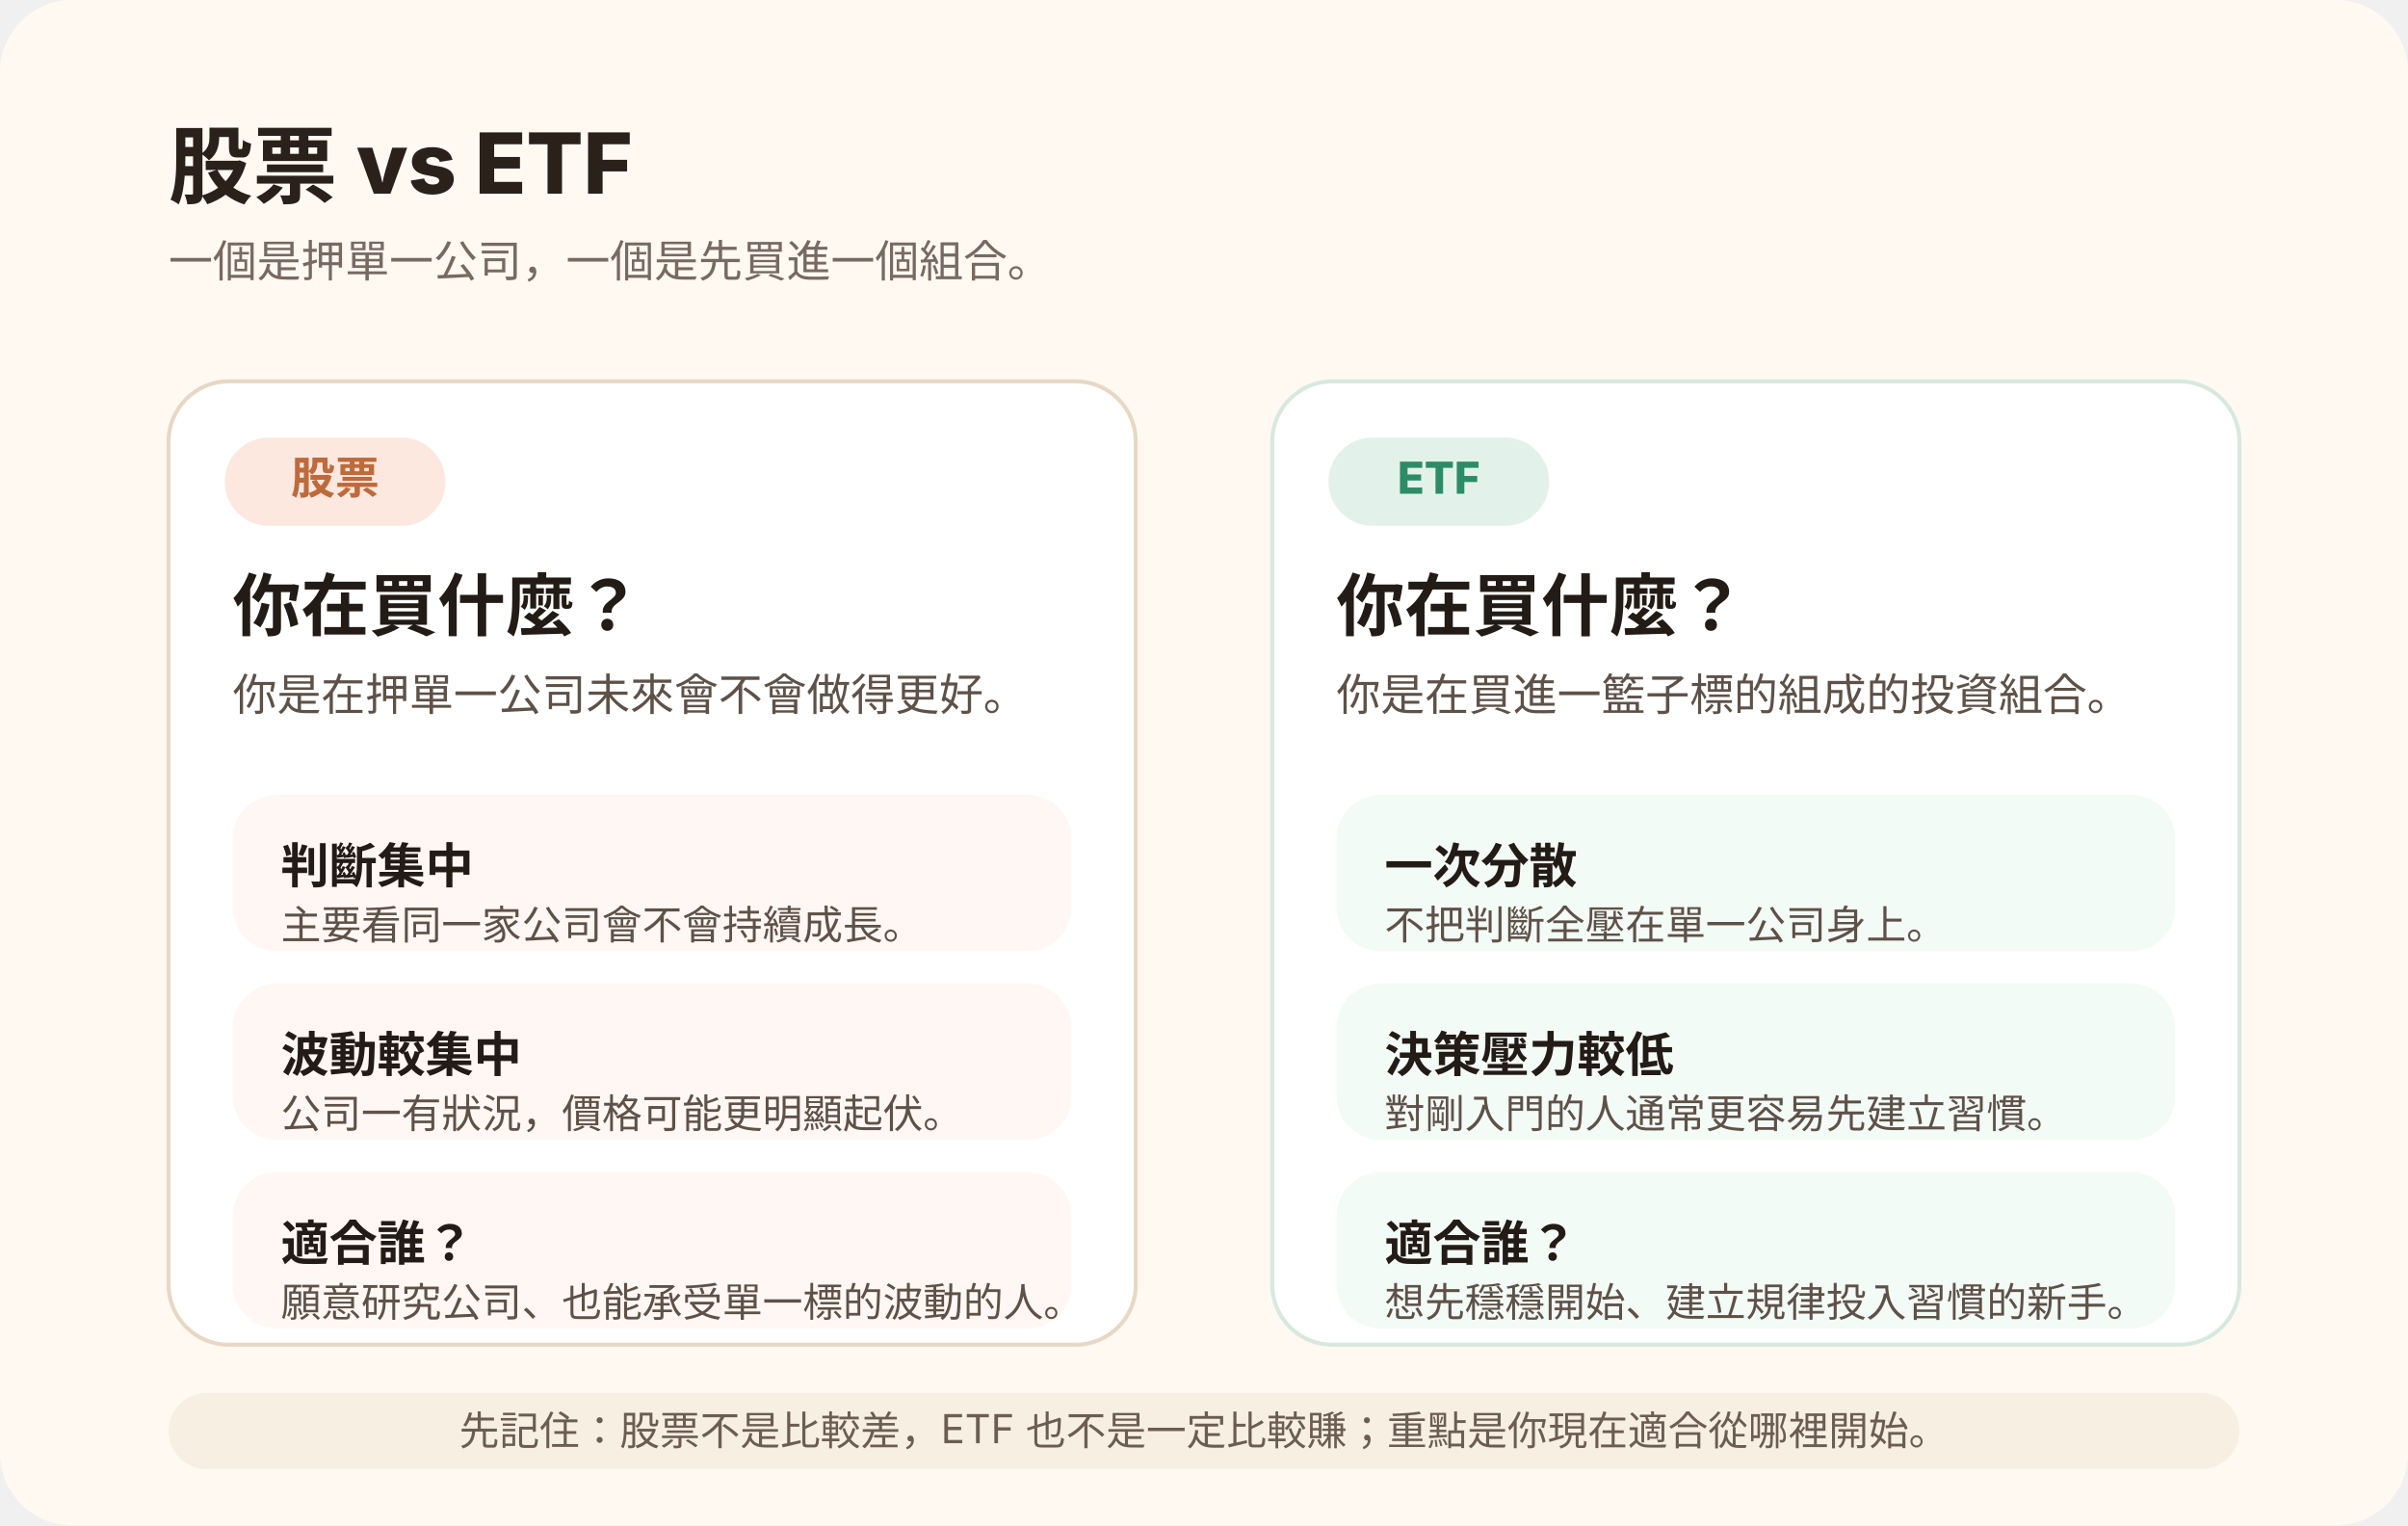
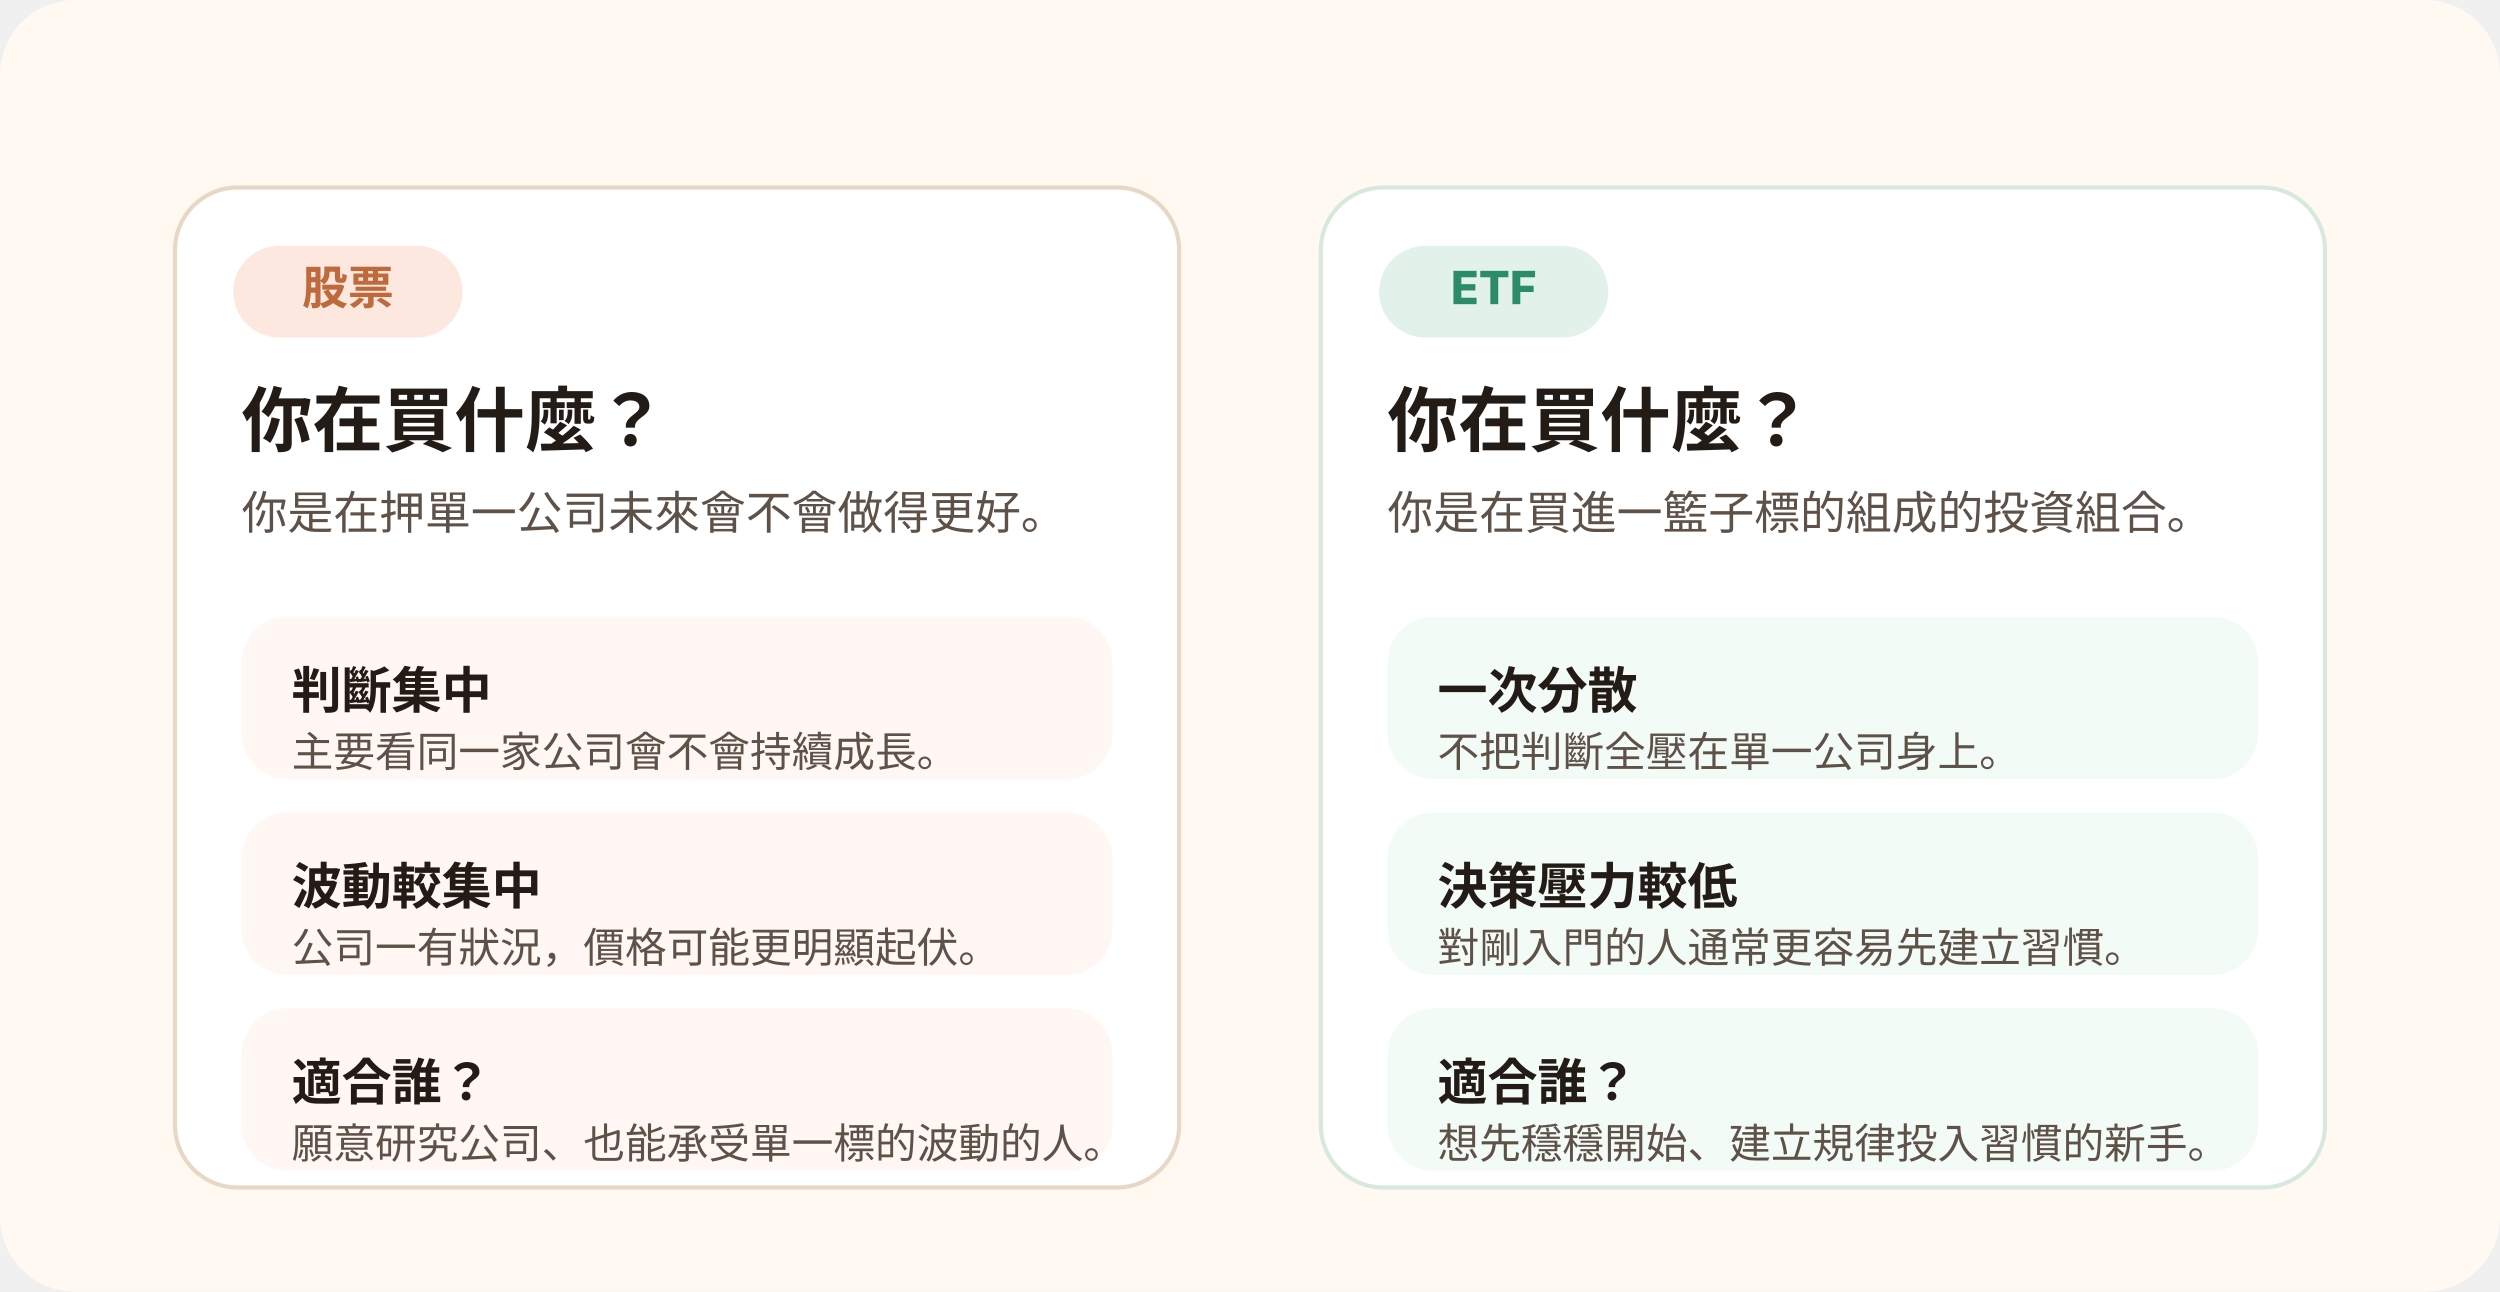
- <svg xmlns="http://www.w3.org/2000/svg" width="1200" height="760" viewBox="0 0 1200 760" fill="none" role="img" aria-labelledby="title desc">
-   <rect width="1200" height="760" rx="36" fill="#FFF9F2" />
-   <text x="84" y="98" fill="#2A211B" font-size="42" font-weight="800" font-family="Inter, Noto Sans TC, sans-serif">股票 vs ETF</text>
-   <text x="84" y="138" fill="#776A61" font-size="22" font-family="Inter, Noto Sans TC, sans-serif">一個是押單一公司，一個是先買進一個組合。</text>
-   <g transform="translate(84 190)">
+ <svg xmlns="http://www.w3.org/2000/svg" width="1200" height="620" viewBox="0 0 1200 620" fill="none" role="img" aria-labelledby="title desc">
+   <rect width="1200" height="620" rx="36" fill="#FFF9F2" />
+   <g transform="translate(84 90)">
    <rect width="482" height="480" rx="30" fill="#FFFFFF" stroke="#E7D8C5" stroke-width="2" />
    <rect x="28" y="28" width="110" height="44" rx="22" fill="#FCE8DF" />
    <text x="83" y="56" text-anchor="middle" fill="#BE6A3C" font-size="22" font-weight="800" font-family="Inter, Noto Sans TC, sans-serif">股票</text>
    <text x="32" y="124" fill="#231B16" font-size="34" font-weight="800" font-family="Inter, Noto Sans TC, sans-serif">你在買什麼？</text>
    <text x="32" y="164" fill="#5E5148" font-size="22" font-family="Inter, Noto Sans TC, sans-serif">你是在押單一公司未來會不會做得更好。</text>
    <rect x="32" y="206" width="418" height="78" rx="22" fill="#FFF7F3" />
    <text x="56" y="250" fill="#231B16" font-size="24" font-weight="800" font-family="Inter, Noto Sans TC, sans-serif">判斷集中</text>
    <text x="56" y="278" fill="#5E5148" font-size="20" font-family="Inter, Noto Sans TC, sans-serif">主要看同一家公司會不會持續成長。</text>
    <rect x="32" y="300" width="418" height="78" rx="22" fill="#FFF7F3" />
    <text x="56" y="344" fill="#231B16" font-size="24" font-weight="800" font-family="Inter, Noto Sans TC, sans-serif">波動較集中</text>
    <text x="56" y="372" fill="#5E5148" font-size="20" font-family="Inter, Noto Sans TC, sans-serif">公司一有狀況，價格可能更明顯起伏。</text>
    <rect x="32" y="394" width="418" height="78" rx="22" fill="#FFF7F3" />
    <text x="56" y="438" fill="#231B16" font-size="24" font-weight="800" font-family="Inter, Noto Sans TC, sans-serif">適合誰？</text>
    <text x="56" y="466" fill="#5E5148" font-size="20" font-family="Inter, Noto Sans TC, sans-serif">願意研究公司、也能承受單一標的波動的人。</text>
  </g>
-   <g transform="translate(634 190)">
+   <g transform="translate(634 90)">
    <rect width="482" height="480" rx="30" fill="#FFFFFF" stroke="#D7E9DF" stroke-width="2" />
    <rect x="28" y="28" width="110" height="44" rx="22" fill="#E2F2EA" />
    <text x="83" y="56" text-anchor="middle" fill="#2C8C67" font-size="22" font-weight="800" font-family="Inter, Noto Sans TC, sans-serif">ETF</text>
    <text x="32" y="124" fill="#231B16" font-size="34" font-weight="800" font-family="Inter, Noto Sans TC, sans-serif">你在買什麼？</text>
    <text x="32" y="164" fill="#5E5148" font-size="22" font-family="Inter, Noto Sans TC, sans-serif">你是在買進一籃子標的組成的投資組合。</text>
    <rect x="32" y="206" width="418" height="78" rx="22" fill="#F3FBF6" />
    <text x="56" y="250" fill="#231B16" font-size="24" font-weight="800" font-family="Inter, Noto Sans TC, sans-serif">一次分散</text>
    <text x="56" y="278" fill="#5E5148" font-size="20" font-family="Inter, Noto Sans TC, sans-serif">不把判斷全壓在單一公司身上。</text>
    <rect x="32" y="300" width="418" height="78" rx="22" fill="#F3FBF6" />
    <text x="56" y="344" fill="#231B16" font-size="24" font-weight="800" font-family="Inter, Noto Sans TC, sans-serif">決策壓力較低</text>
    <text x="56" y="372" fill="#5E5148" font-size="20" font-family="Inter, Noto Sans TC, sans-serif">對剛入門的人通常更容易先建立習慣。</text>
    <rect x="32" y="394" width="418" height="78" rx="22" fill="#F3FBF6" />
    <text x="56" y="438" fill="#231B16" font-size="24" font-weight="800" font-family="Inter, Noto Sans TC, sans-serif">適合誰？</text>
    <text x="56" y="466" fill="#5E5148" font-size="20" font-family="Inter, Noto Sans TC, sans-serif">想先穩穩開始、建立規律投入習慣的新手。</text>
  </g>
-   <rect x="84" y="694" width="1032" height="38" rx="19" fill="#F8EFE3" />
-   <text x="600" y="720" text-anchor="middle" fill="#6C5D52" font-size="20" font-family="Inter, Noto Sans TC, sans-serif">先記住：股票不是比較差，ETF 也不是一定比較賺；重點是你現在適合從哪裡開始。</text>
</svg>
